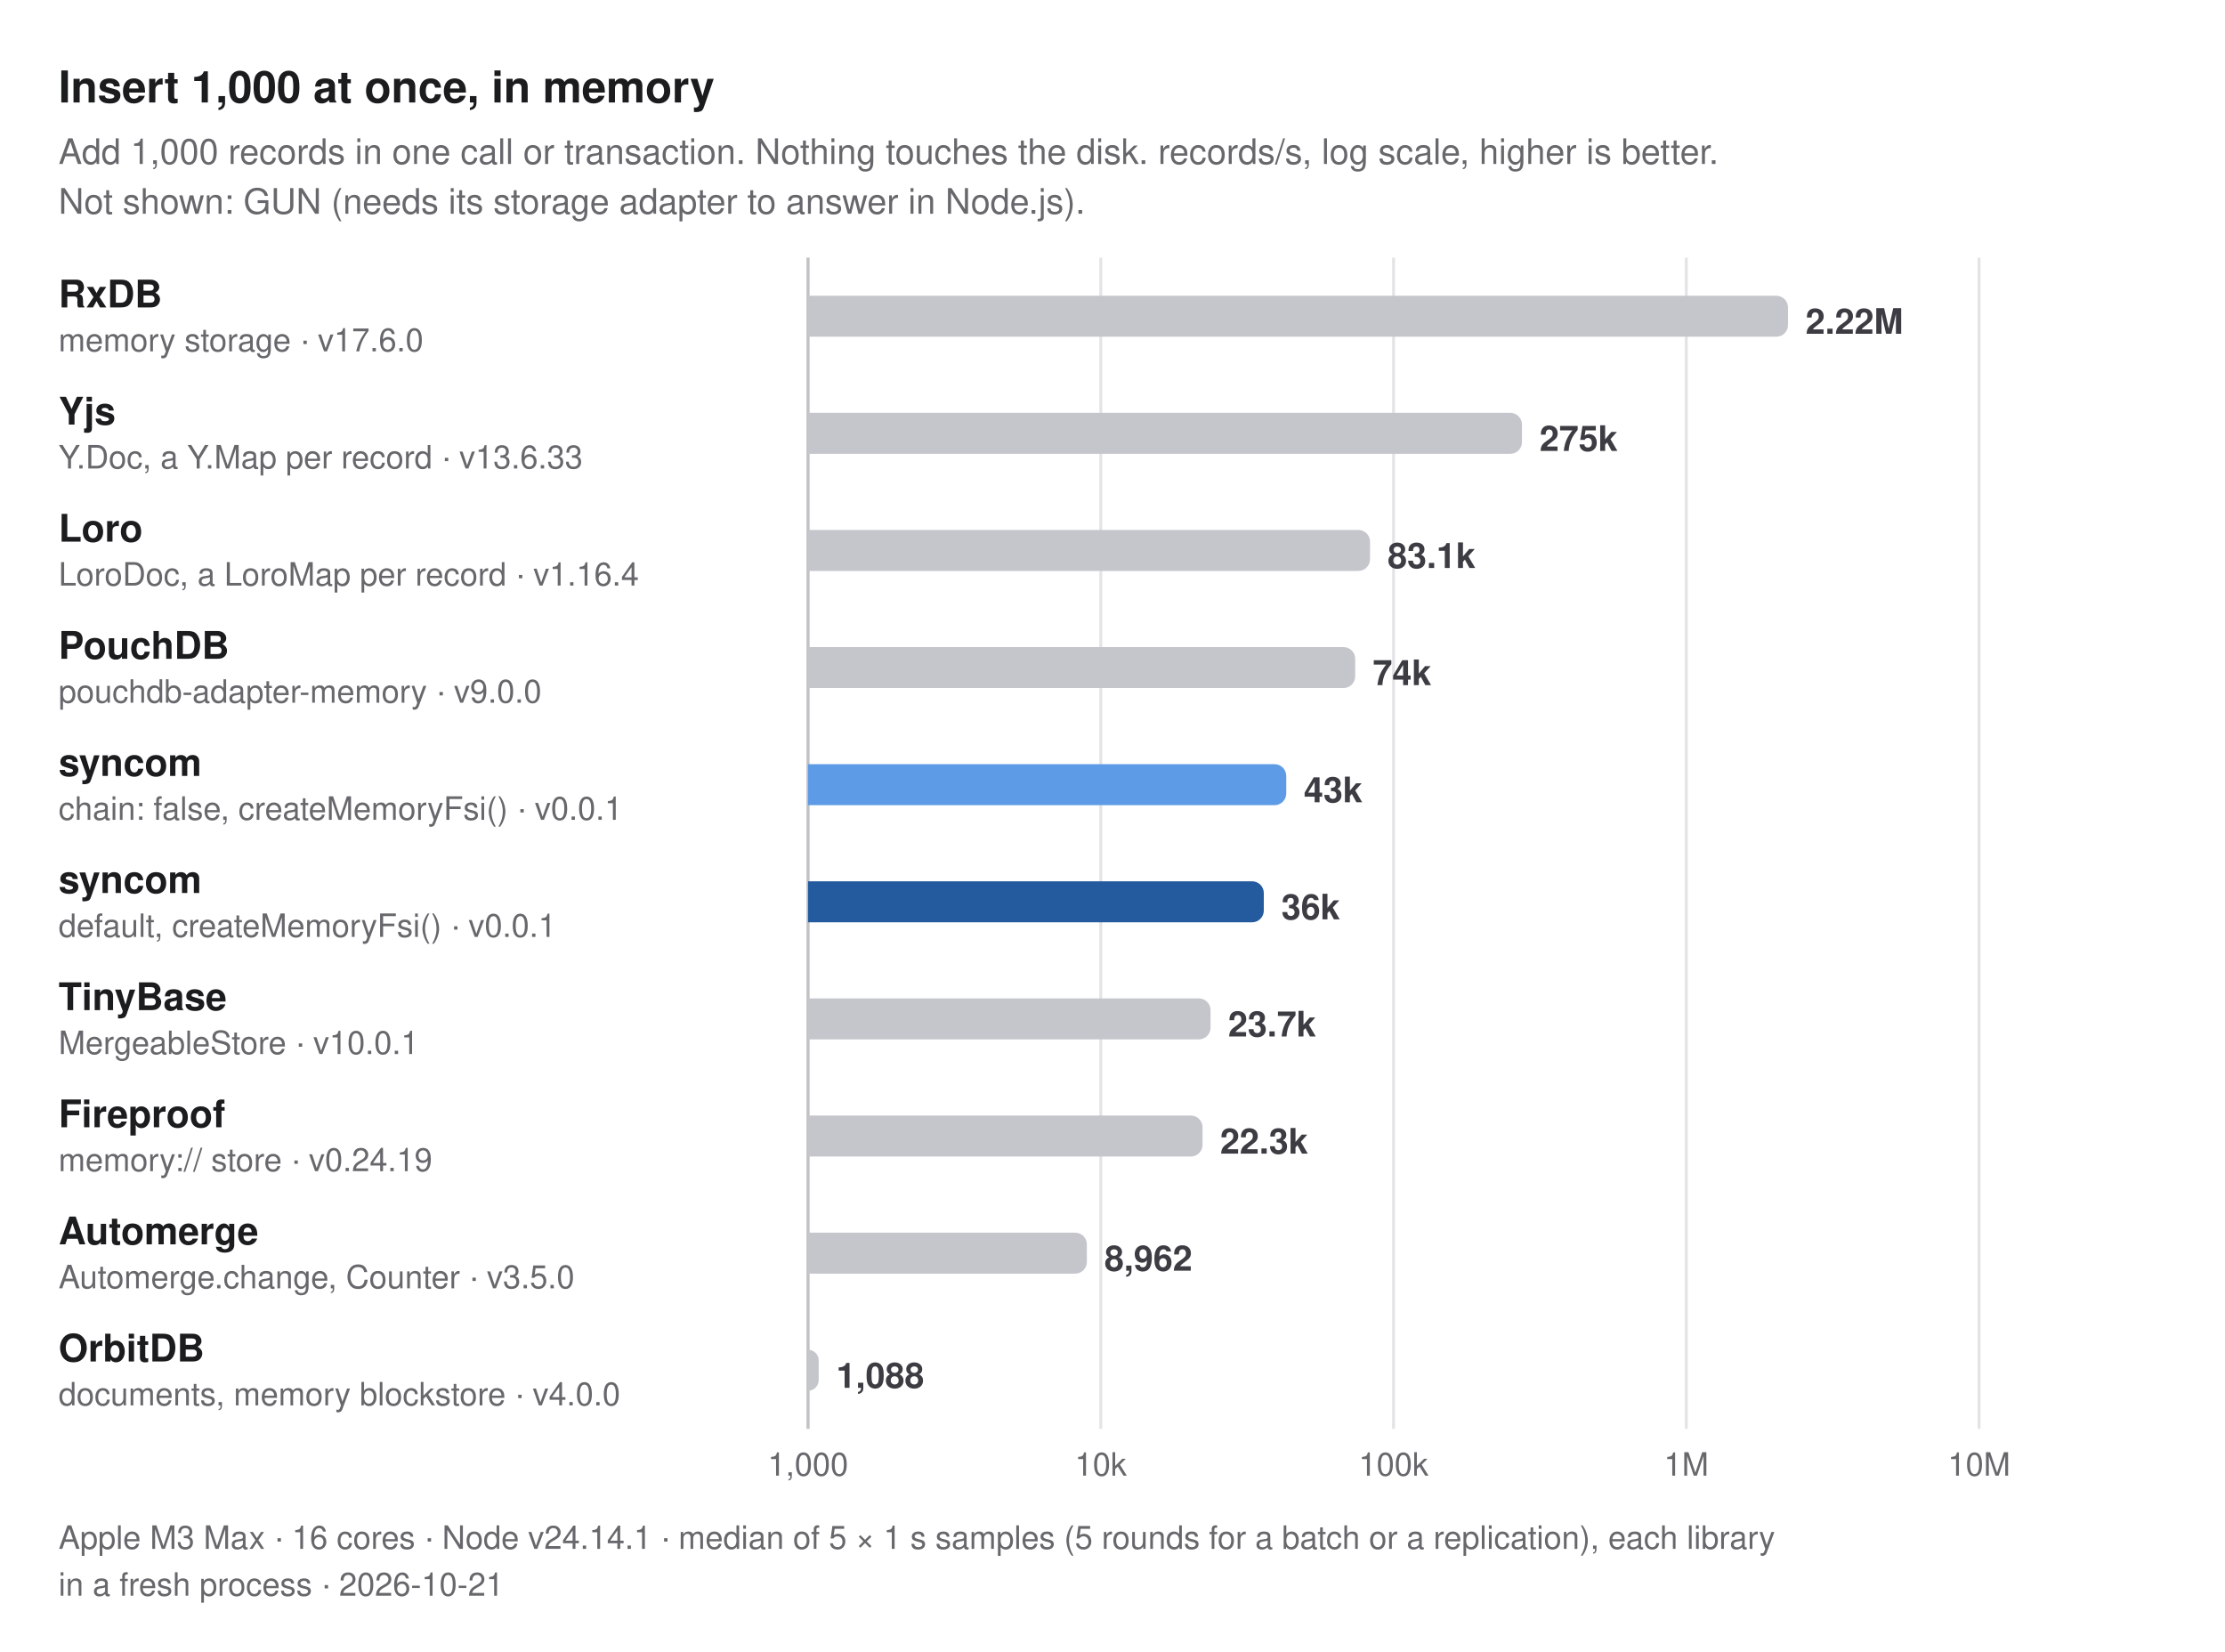
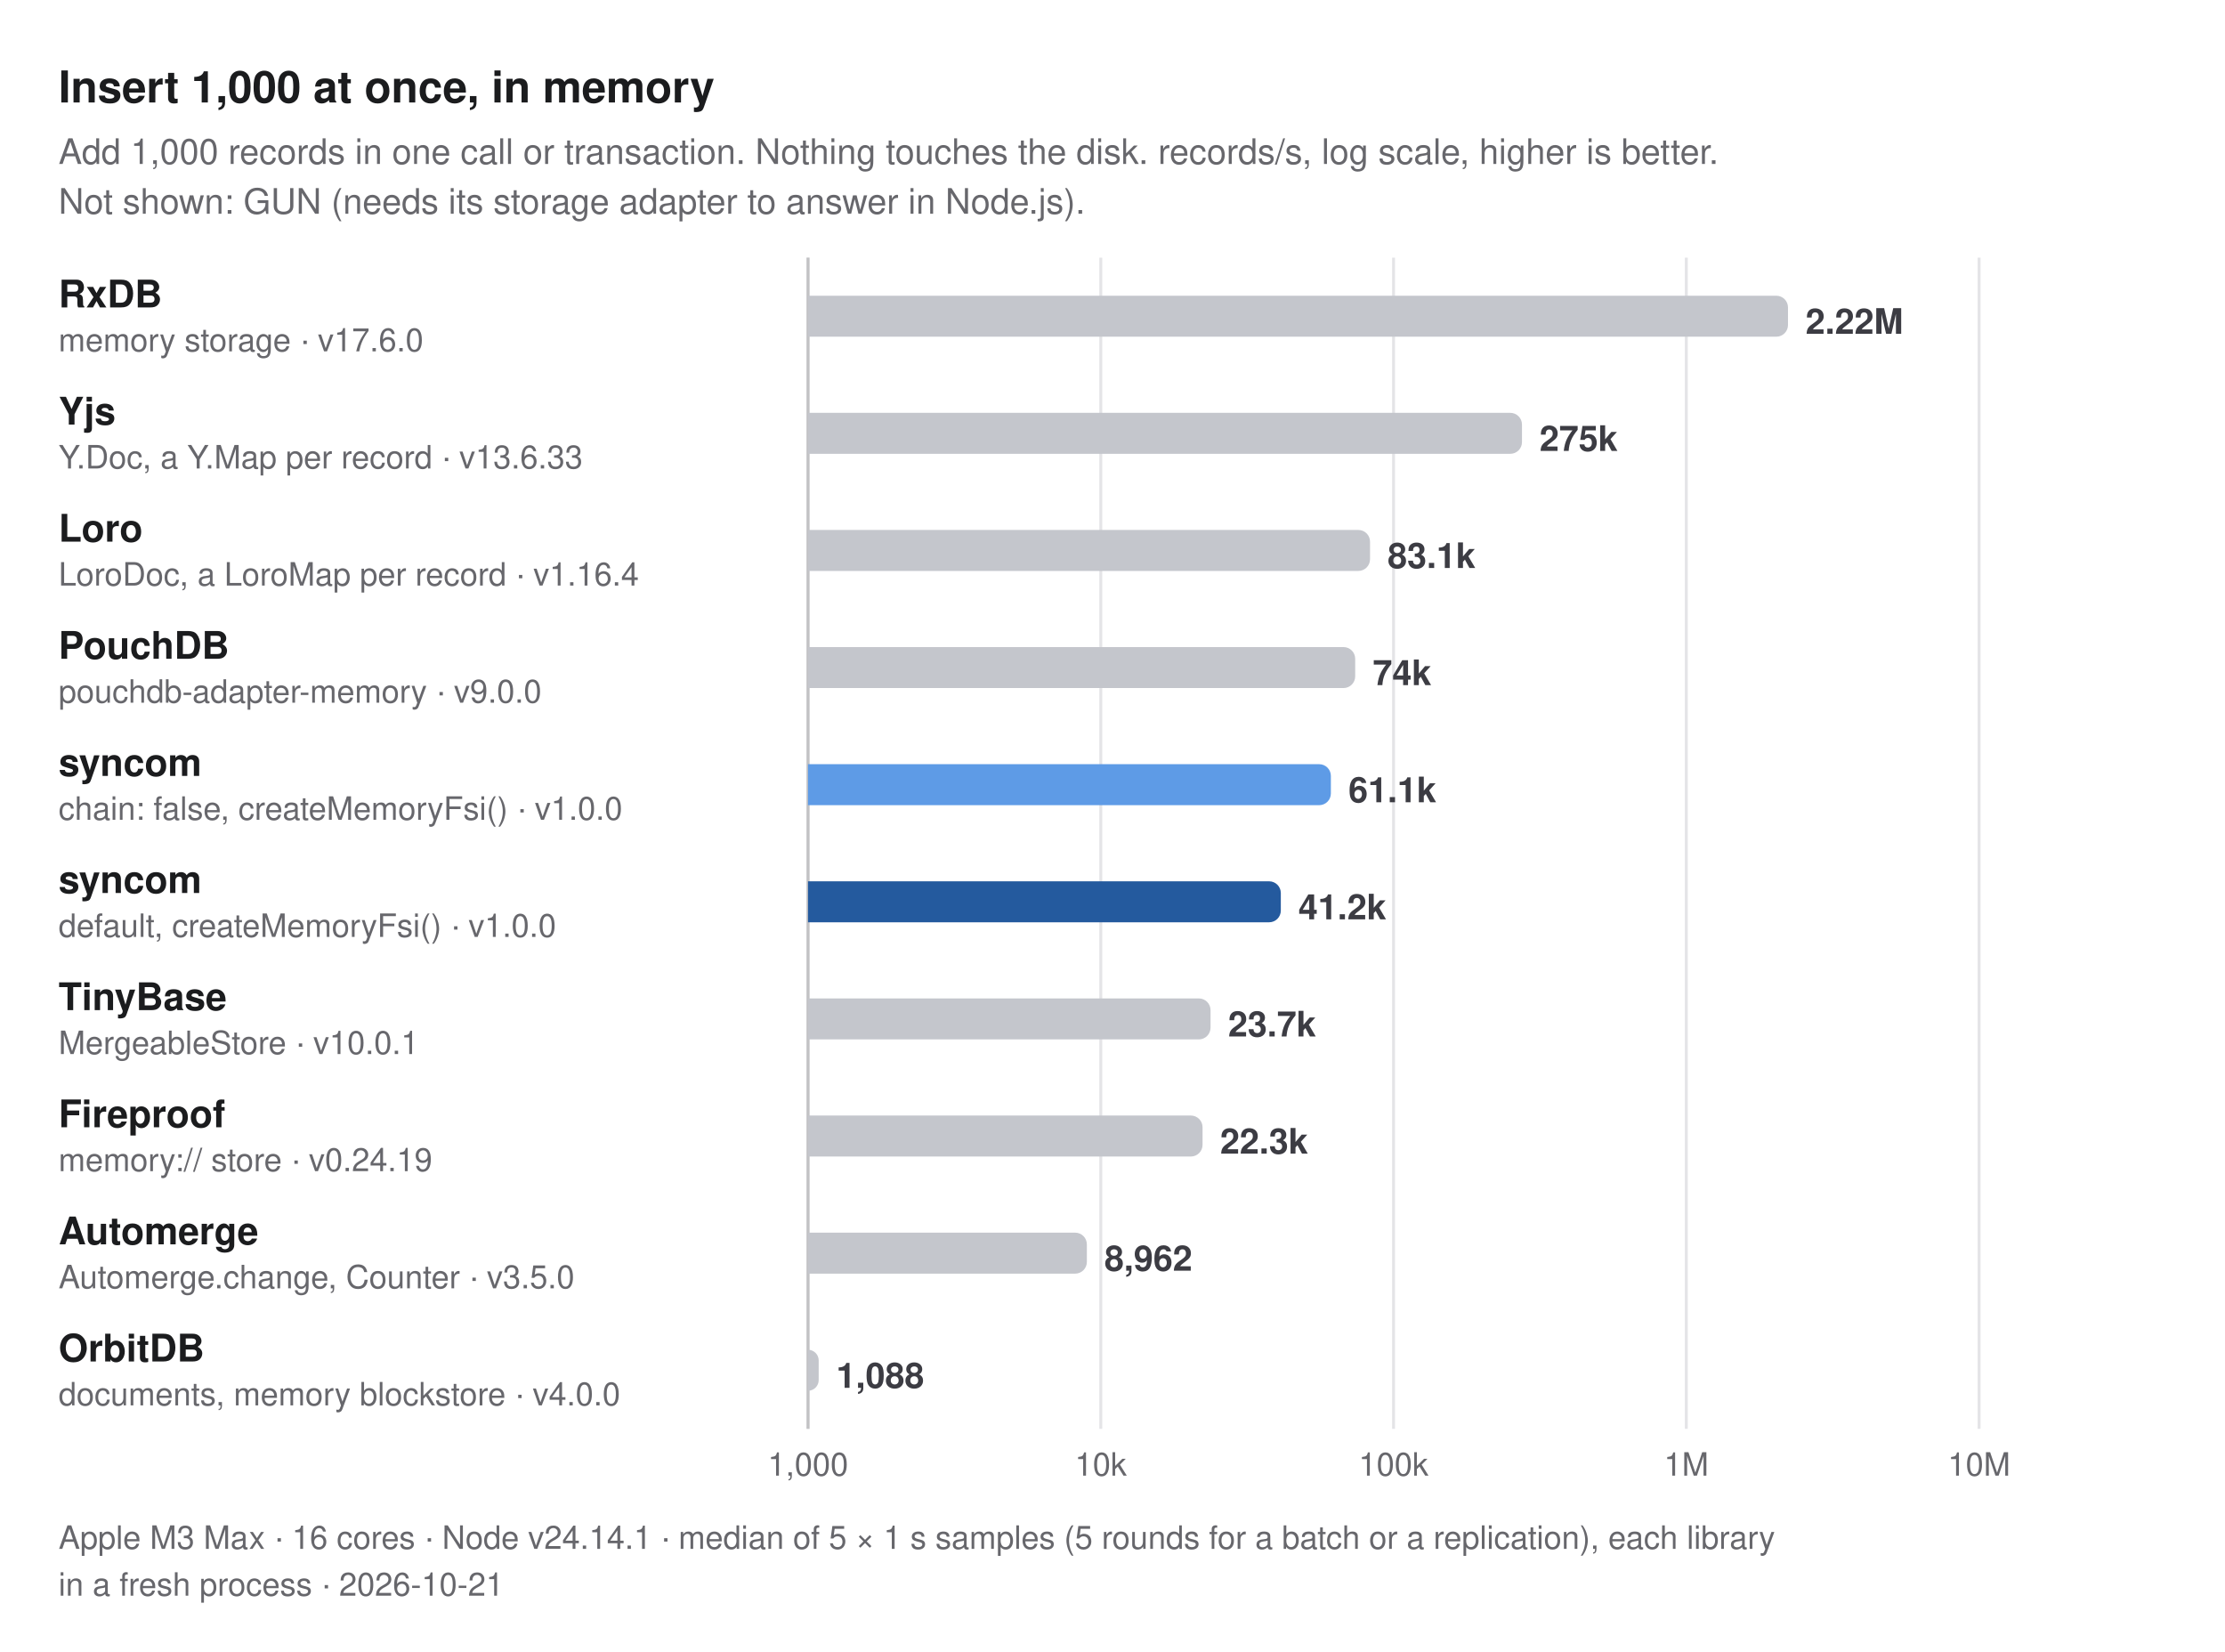
<svg xmlns="http://www.w3.org/2000/svg" width="760" height="564" viewBox="0 0 760 564" role="img" aria-label="Insert 1,000 at once, in memory. Add 1,000 records in one call or transaction. Nothing touches the disk. records/s, log scale, higher is better. Not shown: GUN (needs its storage adapter to answer in Node.js).">
  <style>
  text { font-family: -apple-system, BlinkMacSystemFont, "Segoe UI", Helvetica, Arial, sans-serif; }
  .title { font-size: 15px; font-weight: 700; fill: #1b1c1e; }
  .subtitle, .caption { font-size: 12px; fill: #67676c; }
  .caption { font-size: 11px; }
  .group { font-size: 11px; font-weight: 600; letter-spacing: 0.06em; fill: #67676c; }
  .label { font-size: 13px; font-weight: 600; fill: #1b1c1e; }
  .label.primary, .label.secondary { font-weight: 700; }
  .sublabel { font-size: 11px; fill: #67676c; }
  .value { font-size: 12px; font-weight: 600; fill: #3c3c43; font-variant-numeric: tabular-nums; }
  .value.small { font-size: 10px; }
  .legend { font-size: 11px; fill: #3c3c43; }
  .tick { font-size: 11px; fill: #67676c; font-variant-numeric: tabular-nums; }
  .grid { stroke: #e4e4e7; stroke-width: 1; }
  .axis { stroke: #c2c2c4; stroke-width: 1; }
  .ref { stroke: #67676c; stroke-width: 1; stroke-dasharray: 3 3; }
  .bar { fill: #c4c6cc; }
  .bar.primary { fill: #245a9e; }
  .bar.secondary { fill: #5e9be6; }
  @media (prefers-color-scheme: dark) {
    .title, .label { fill: #dfdfd6; }
    .subtitle, .caption, .group, .sublabel, .tick { fill: #98989f; }
    .value, .legend { fill: #c2c2c4; }
    .grid { stroke: #2e2e32; }
    .axis { stroke: #48484c; }
    .ref { stroke: #98989f; }
    .bar { fill: #46474e; }
    .bar.primary { fill: #8dbcf2; }
    .bar.secondary { fill: #3d7bd0; }
  }
</style>
  <text class="title" x="20" y="35">Insert 1,000 at once, in memory</text>
  <text class="subtitle" x="20" y="56">Add 1,000 records in one call or transaction. Nothing touches the disk. records/s, log scale, higher is better.</text>
  <text class="subtitle" x="20" y="73">Not shown: GUN (needs its storage adapter to answer in Node.js).</text>
  <line class="grid" x1="276" y1="88" x2="276" y2="488" />
  <text class="tick" x="276" y="504" text-anchor="middle">1,000</text>
  <line class="grid" x1="376" y1="88" x2="376" y2="488" />
  <text class="tick" x="376" y="504" text-anchor="middle">10k</text>
  <line class="grid" x1="476" y1="88" x2="476" y2="488" />
  <text class="tick" x="476" y="504" text-anchor="middle">100k</text>
  <line class="grid" x1="576" y1="88" x2="576" y2="488" />
  <text class="tick" x="576" y="504" text-anchor="middle">1M</text>
  <line class="grid" x1="676" y1="88" x2="676" y2="488" />
  <text class="tick" x="676" y="504" text-anchor="middle">10M</text>
  <line class="axis" x1="276" y1="88" x2="276" y2="488" />
  <g>
    <text class="label" x="20" y="105">RxDB</text>
    <text class="sublabel" x="20" y="120">memory storage · v17.6.0</text>
    <path class="bar" d="M276,101H606.731A4,4 0 0 1 610.731,105V111A4,4 0 0 1 606.731,115H276Z" />
    <text class="value" x="616.731" y="114">2.22M</text>
  </g>
  <g>
    <text class="label" x="20" y="145">Yjs</text>
    <text class="sublabel" x="20" y="160">Y.Doc, a Y.Map per record · v13.6.33</text>
    <path class="bar" d="M276,141H515.867A4,4 0 0 1 519.867,145V151A4,4 0 0 1 515.867,155H276Z" />
    <text class="value" x="525.867" y="154">275k</text>
  </g>
  <g>
    <text class="label" x="20" y="185">Loro</text>
    <text class="sublabel" x="20" y="200">LoroDoc, a LoroMap per record · v1.16.4</text>
    <path class="bar" d="M276,181H463.968A4,4 0 0 1 467.968,185V191A4,4 0 0 1 463.968,195H276Z" />
    <text class="value" x="473.968" y="194">83.1k</text>
  </g>
  <g>
    <text class="label" x="20" y="225">PouchDB</text>
    <text class="sublabel" x="20" y="240">pouchdb-adapter-memory · v9.0.0</text>
    <path class="bar" d="M276,221H458.898A4,4 0 0 1 462.898,225V231A4,4 0 0 1 458.898,235H276Z" />
    <text class="value" x="468.898" y="234">74k</text>
  </g>
  <g>
    <text class="label secondary" x="20" y="265">syncom</text>
-     <text class="sublabel" x="20" y="280">chain: false, createMemoryFsi() · v0.0.1</text>
-     <path class="bar secondary" d="M276,261H435.349A4,4 0 0 1 439.349,265V271A4,4 0 0 1 435.349,275H276Z" />
-     <text class="value" x="445.349" y="274">43k</text>
+     <text class="sublabel" x="20" y="280">chain: false, createMemoryFsi() · v1.0.0</text>
+     <path class="bar secondary" d="M276,261H450.59A4,4 0 0 1 454.59,265V271A4,4 0 0 1 450.59,275H276Z" />
+     <text class="value" x="460.59" y="274">61.1k</text>
  </g>
  <g>
    <text class="label primary" x="20" y="305">syncom</text>
-     <text class="sublabel" x="20" y="320">default, createMemoryFsi() · v0.0.1</text>
-     <path class="bar primary" d="M276,301H427.684A4,4 0 0 1 431.684,305V311A4,4 0 0 1 427.684,315H276Z" />
-     <text class="value" x="437.684" y="314">36k</text>
+     <text class="sublabel" x="20" y="320">default, createMemoryFsi() · v1.0.0</text>
+     <path class="bar primary" d="M276,301H433.494A4,4 0 0 1 437.494,305V311A4,4 0 0 1 433.494,315H276Z" />
+     <text class="value" x="443.494" y="314">41.2k</text>
  </g>
  <g>
    <text class="label" x="20" y="345">TinyBase</text>
    <text class="sublabel" x="20" y="360">MergeableStore · v10.0.1</text>
    <path class="bar" d="M276,341H409.488A4,4 0 0 1 413.488,345V351A4,4 0 0 1 409.488,355H276Z" />
    <text class="value" x="419.488" y="354">23.7k</text>
  </g>
  <g>
    <text class="label" x="20" y="385">Fireproof</text>
    <text class="sublabel" x="20" y="400">memory:// store · v0.24.19</text>
    <path class="bar" d="M276,381H406.76A4,4 0 0 1 410.76,385V391A4,4 0 0 1 406.76,395H276Z" />
    <text class="value" x="416.76" y="394">22.3k</text>
  </g>
  <g>
    <text class="label" x="20" y="425">Automerge</text>
    <text class="sublabel" x="20" y="440">Automerge.change, Counter · v3.5.0</text>
    <path class="bar" d="M276,421H367.242A4,4 0 0 1 371.242,425V431A4,4 0 0 1 367.242,435H276Z" />
    <text class="value" x="377.242" y="434">8,962</text>
  </g>
  <g>
    <text class="label" x="20" y="465">OrbitDB</text>
    <text class="sublabel" x="20" y="480">documents, memory blockstore · v4.0.0</text>
    <path class="bar" d="M276,461H276A3.644,3.644 0 0 1 279.644,464.644V471.356A3.644,3.644 0 0 1 276,475H276Z" />
    <text class="value" x="285.644" y="474">1,088</text>
  </g>
  <text class="caption" x="20" y="529">Apple M3 Max · 16 cores · Node v24.14.1 · median of 5 × 1 s samples (5 rounds for a batch or a replication), each library</text>
  <text class="caption" x="20" y="545">in a fresh process · 2026-10-21</text>
</svg>
